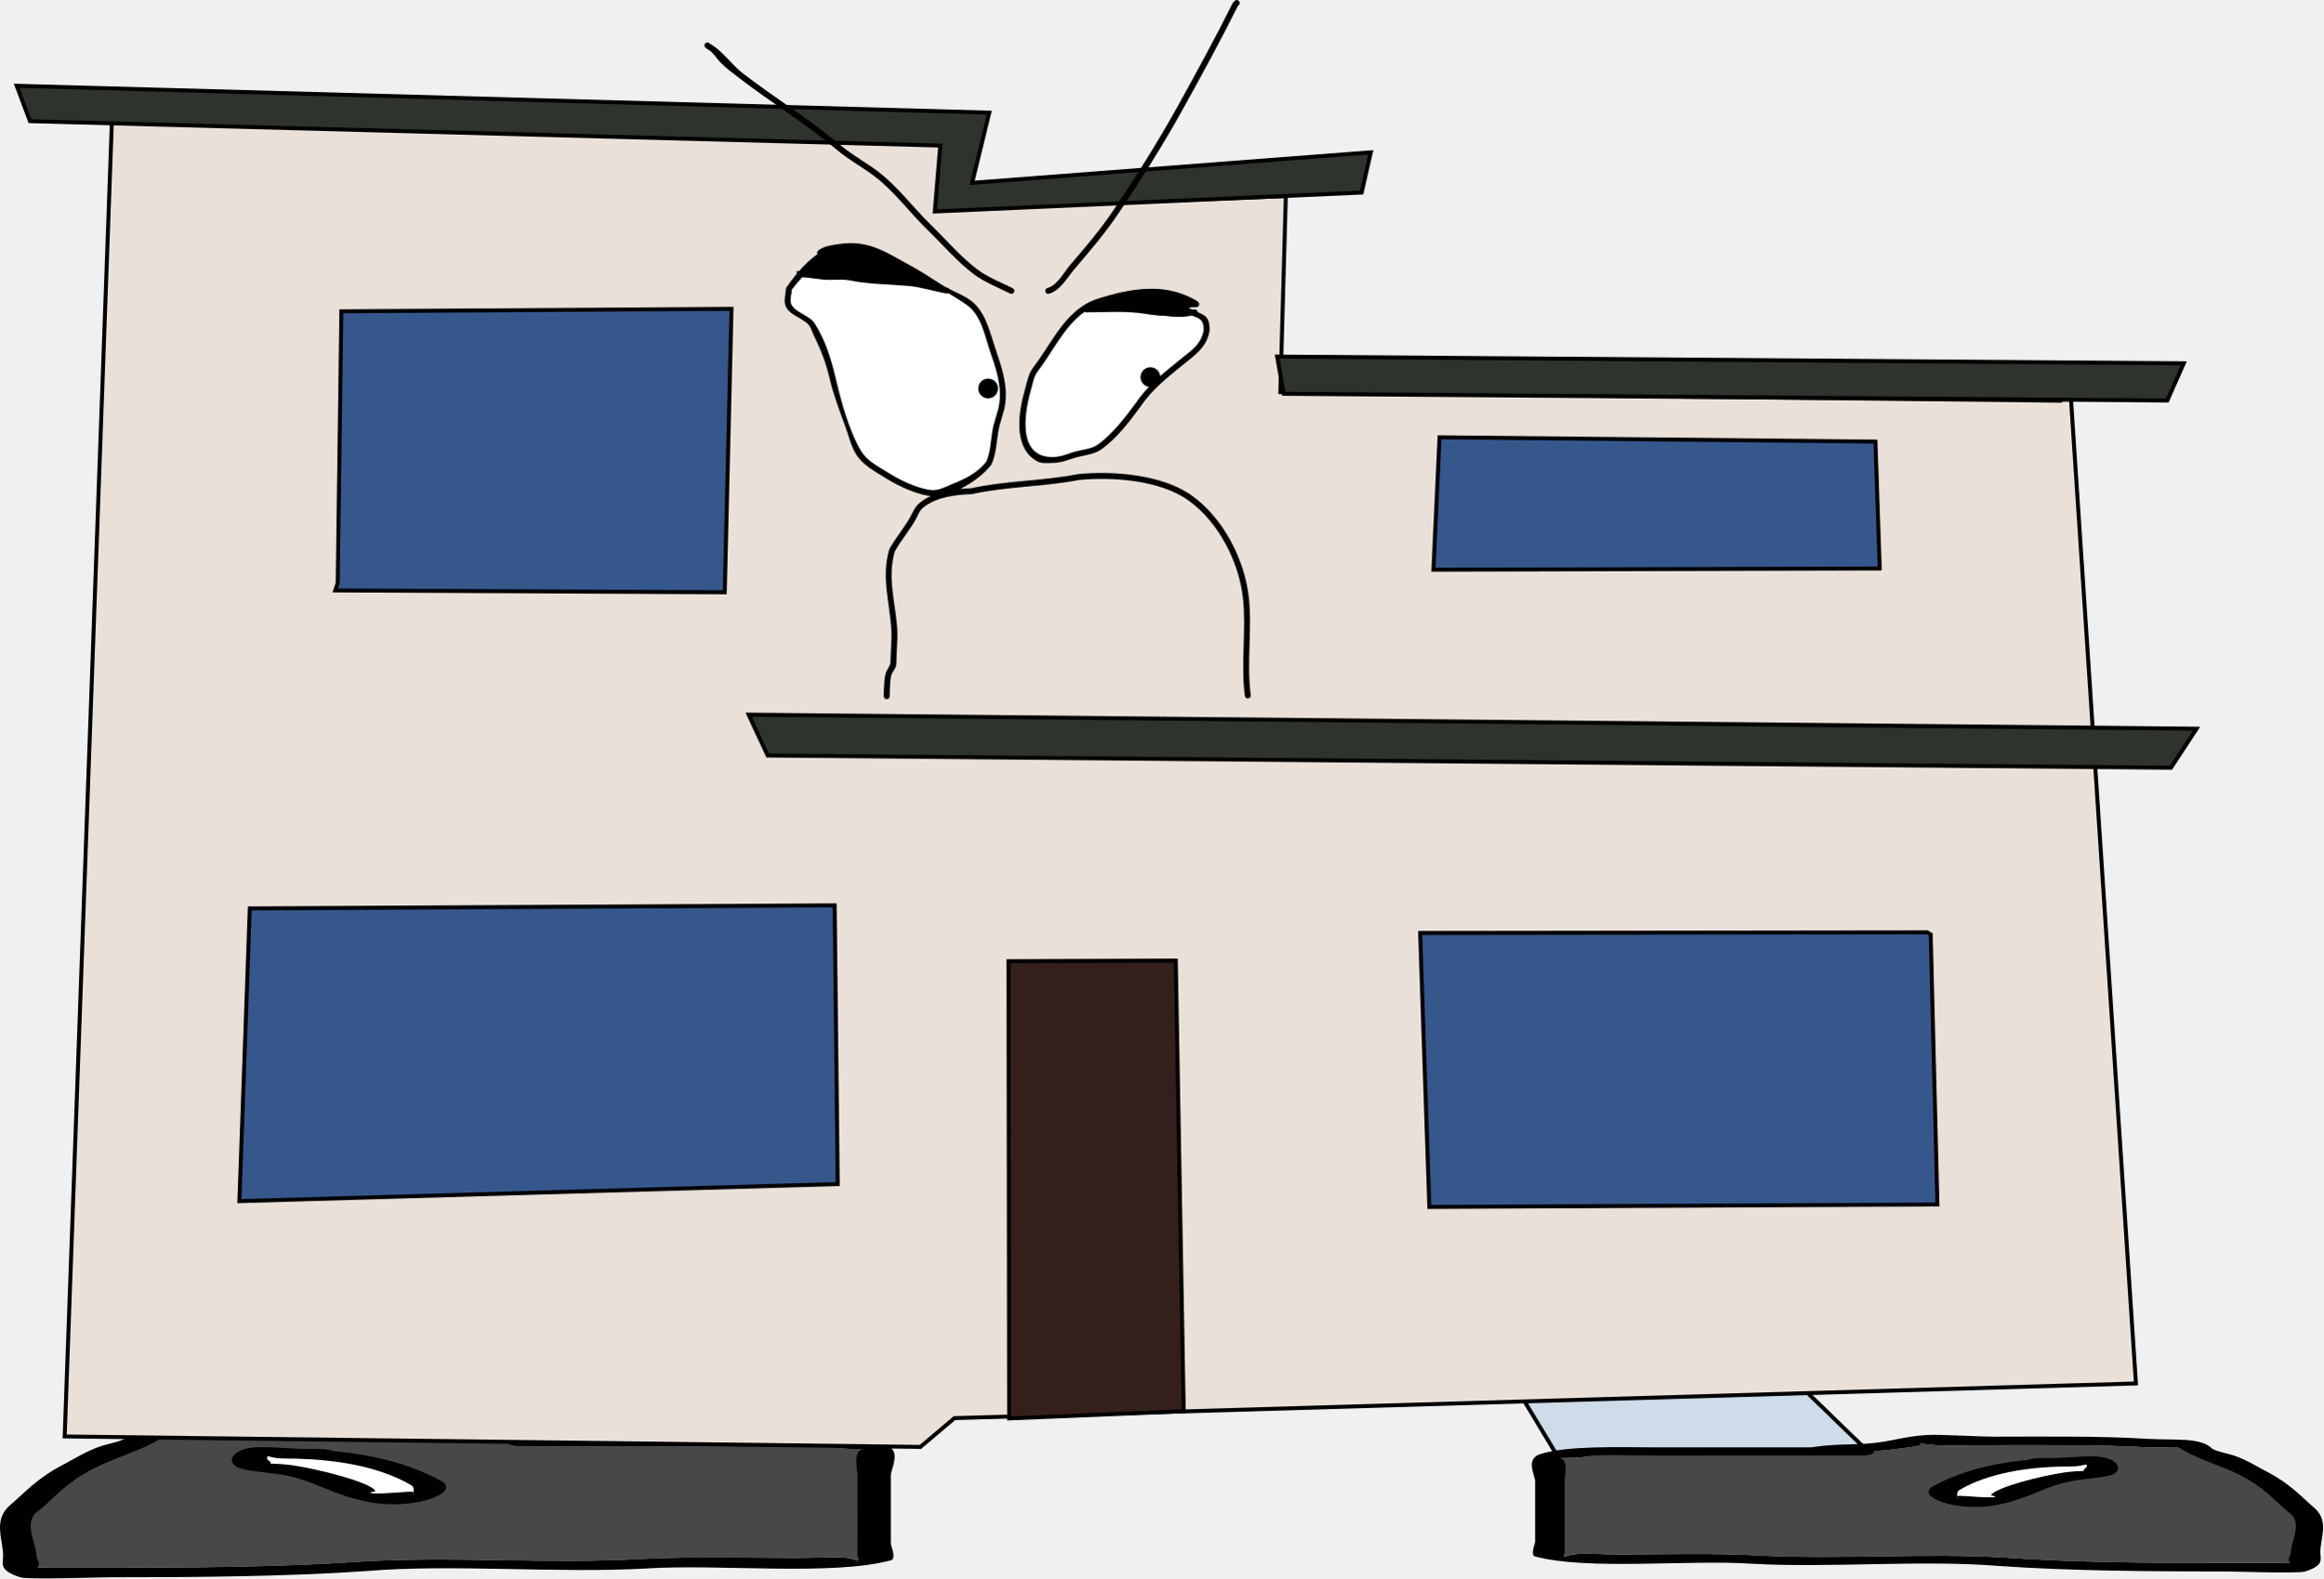
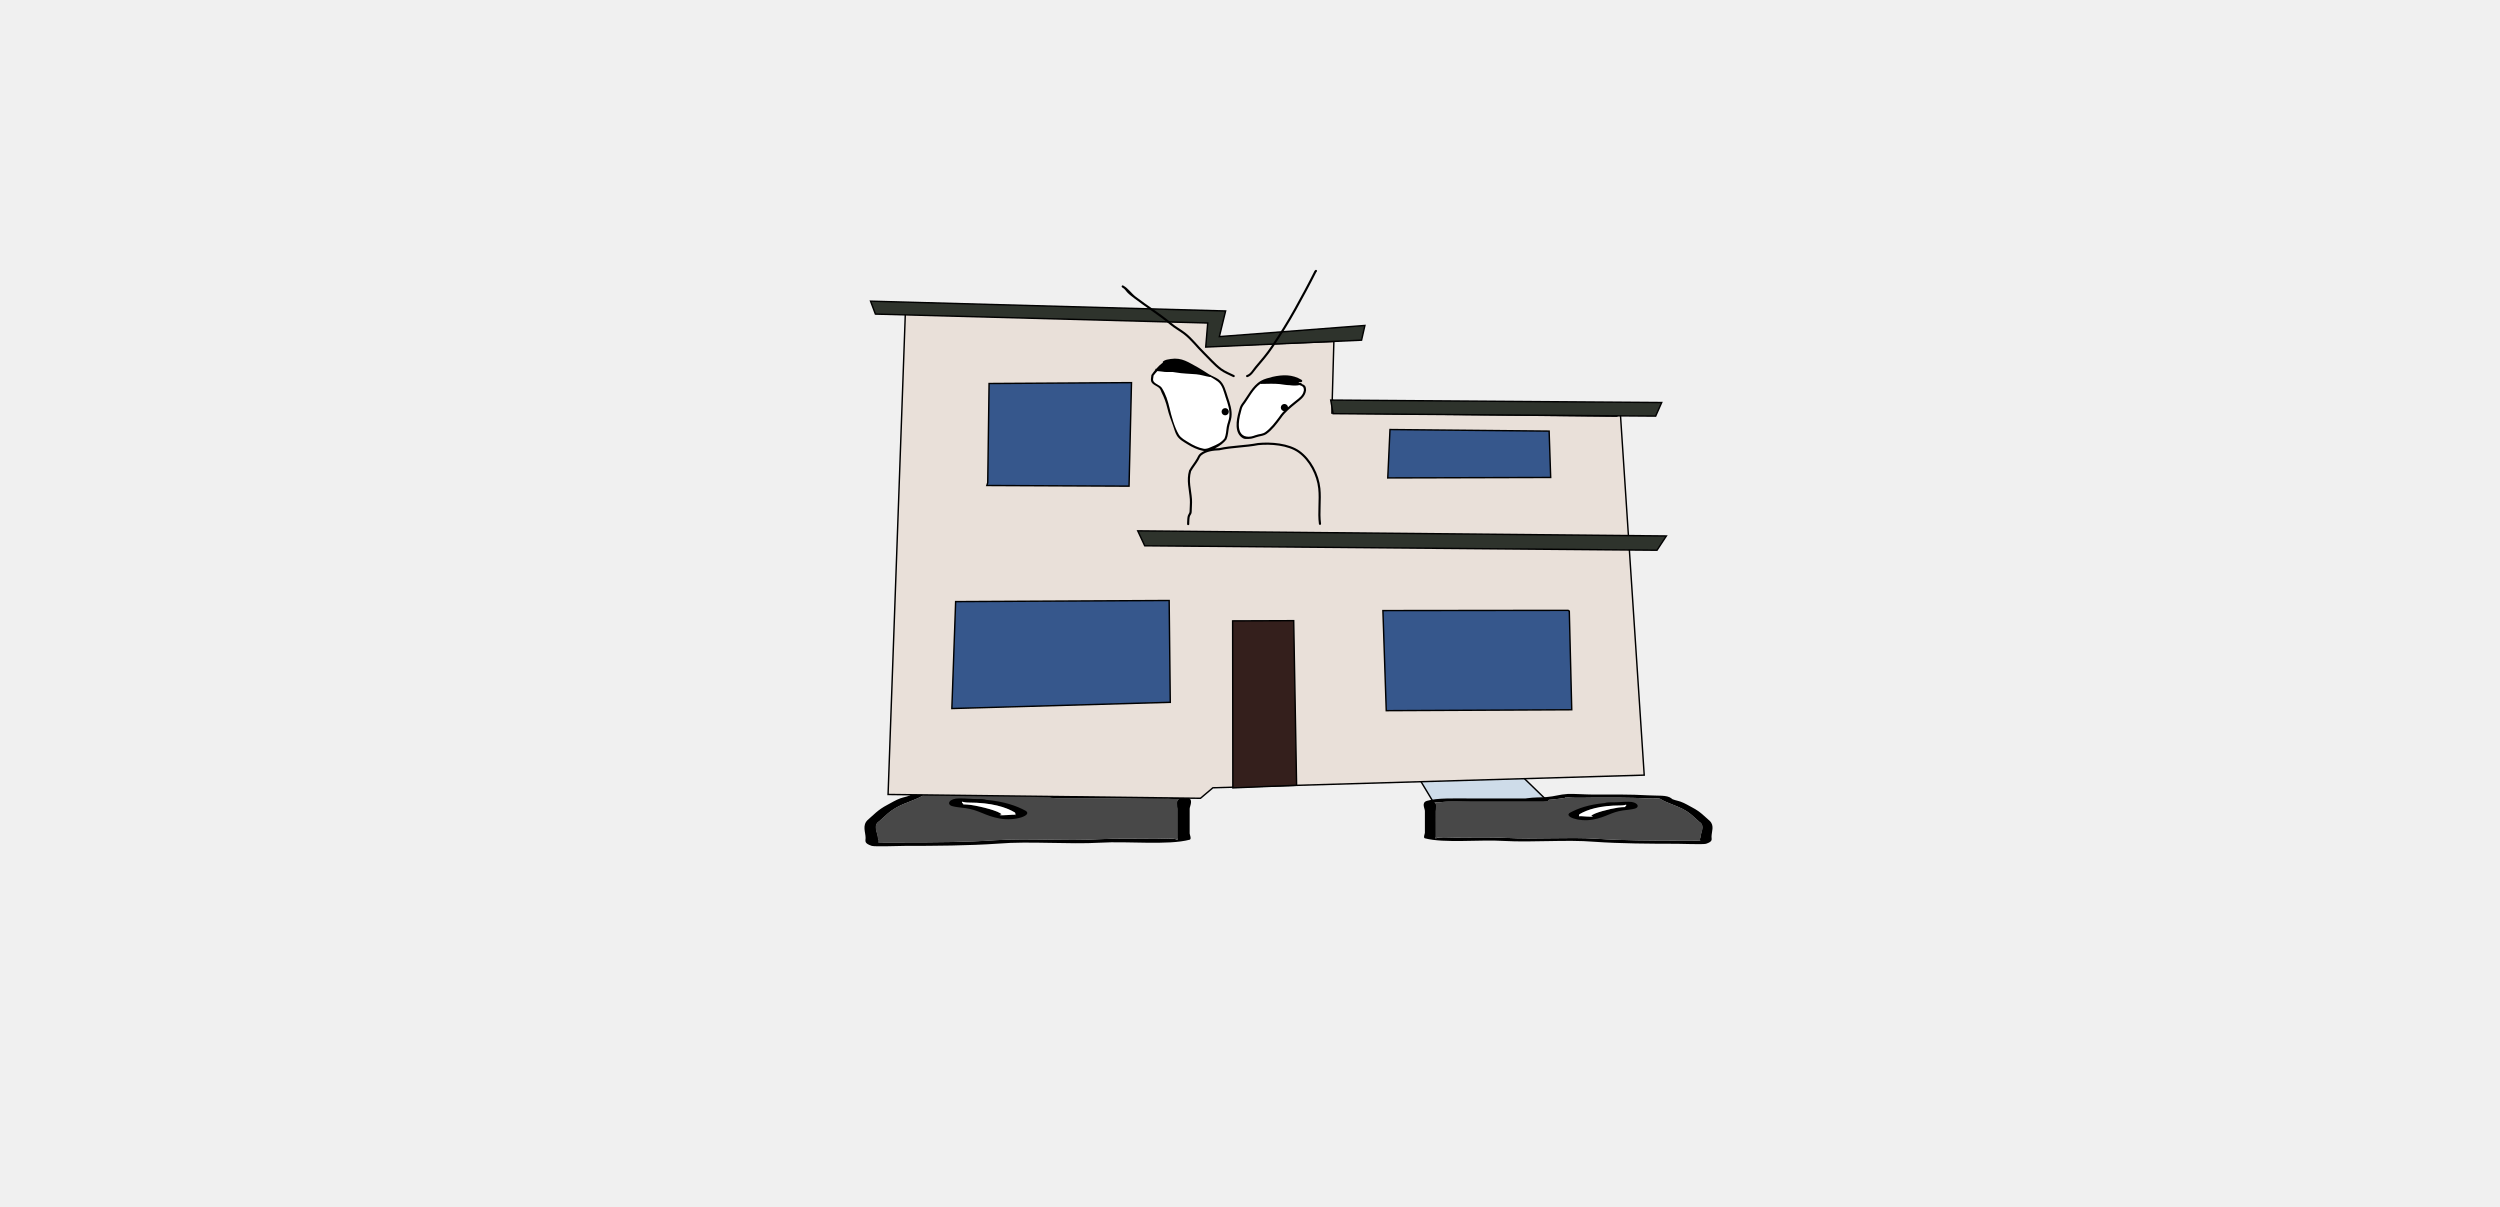
- <svg xmlns="http://www.w3.org/2000/svg" version="1.1" width="587.91" height="399.626" viewBox="0,0,587.91,399.626">
-   <g transform="translate(-52.73039,51.10308)">
+ <svg xmlns="http://www.w3.org/2000/svg" version="1.1" width="1733.093" height="836.336" viewBox="0,0,1733.093,836.336">
+   <g transform="translate(546.5466,238.1682)">
    <g data-paper-data="{&quot;isPaintingLayer&quot;:true}" fill-rule="nonzero" stroke-linejoin="miter" stroke-miterlimit="10" stroke-dasharray="" stroke-dashoffset="0" style="mix-blend-mode: normal">
      <path d="M446.581,317.041l-14.6,-24.276l69.351,0.215l24.82,24.062z" data-paper-data="{&quot;index&quot;:null}" fill="#cedce9" stroke="#000000" stroke-width="1" stroke-linecap="round" />
      <path d="M532.749,315.78c-1.877,0.266 -3.722,0.418 -5.549,0.528c0.012,0.041 0.019,0.084 0.019,0.128c0,1.083 -3.821,1.083 -3.821,1.083c-16.877,0 -33.755,0 -50.632,0c-4.343,0 -15.15,-0.492 -18.353,0.156c-1.845,0.373 -3.166,0.336 -5.53,0.385c-0.267,0.006 -0.752,0.017 -1.181,0.025c2.286,0.463 1.181,4.739 1.181,5.935c0,5.056 0,10.113 0,15.169c0,0.903 0,1.806 0,2.709c0,0.361 -0.672,1.39 0,1.083c2.557,-1.167 7.547,-0.54 13.375,-0.542c11.487,-0.004 23.785,-0.352 35.067,0.234c20.602,1.168 42.752,-0.698 63.189,0.603c17.213,1.22 37.817,1.33 55.551,1.33c4.458,0 8.916,0 13.375,0c0.671,0 1.724,-0.026 2.814,-0.054c-1.097,-0.556 0.052,-1.9 0.052,-2.655c0,-2.821 3.335,-7.687 -0.759,-10.222c-3.618,-3.078 -5.907,-6.041 -11.808,-9.11c-4.354,-2.265 -11.133,-4.272 -14.736,-6.522c-1.747,-1.341 -3.31,-0.383 -8.999,-0.693c-12.587,-0.687 -25.21,-0.542 -38.213,-0.542c-4.74,0 -10.692,0.273 -15.285,0c-0.97,-0.058 -2.792,-0.272 -4.158,-0.447c2.498,0.547 -3.202,1.077 -5.597,1.416zM472.765,315.352c12.755,0 25.511,0 38.266,0c0.368,-0.052 0.736,-0.104 1.104,-0.156c4.847,-0.687 9.222,-0.505 13.375,-0.813c5.659,-0.419 9.043,-1.831 14.882,-2.167c3.354,-0.193 12.643,0.427 17.397,0.427c12.891,0 25.769,-0.209 38.213,0.542c6.991,0.422 12.898,-0.4 16.168,2.109c0.482,0.953 4.339,1.549 6.357,2.282c3.083,1.121 5.66,2.78 8.046,4.021c5.914,3.076 8.515,6.24 12.223,9.394c3.314,3.325 1.151,7.448 1.151,10.907c0,1.912 1.063,3.26 -3.821,4.876c-1.703,0.563 -17.438,0 -20.062,0c-18.292,0 -39.664,-0.137 -57.405,-1.395c-19.49,-1.615 -42.689,0.562 -62.834,-0.581c-16.234,-1.037 -41.291,1.725 -54.585,-1.817c-1.316,-0.351 0,-3.215 0,-3.792c0,-5.056 0,-10.113 0,-15.169c0,-1.691 -2.628,-5.727 1.359,-6.986c6.958,-2.197 19.979,-1.682 30.167,-1.682z" data-paper-data="{&quot;index&quot;:null}" fill="#000000" stroke="none" stroke-width="1" stroke-linecap="butt" />
      <path d="M527.147,316.256c1.827,-0.11 3.694,-0.263 5.571,-0.53c2.395,-0.34 8.118,-0.87 5.62,-1.417c1.366,0.175 3.203,0.389 4.173,0.447c4.593,0.273 10.599,0.003 15.338,0.003c13.003,0 25.708,-0.13 38.295,0.557c5.688,0.31 7.264,-0.644 9.01,0.697c3.603,2.25 10.41,4.273 14.765,6.538c5.902,3.069 8.198,6.053 11.816,9.131c4.094,2.534 0.741,7.419 0.741,10.24c0,0.755 -1.156,2.103 -0.059,2.659c-1.09,0.028 -2.145,0.054 -2.816,0.054c-4.458,0 -8.924,0.003 -13.382,0.003c-17.734,0 -38.422,-0.091 -55.635,-1.311c-20.437,-1.302 -42.79,0.554 -63.391,-0.614c-11.282,-0.586 -23.615,-0.25 -35.102,-0.246c-5.827,0.002 -10.822,-0.628 -13.379,0.539c-0.672,0.307 -0.003,-0.724 -0.003,-1.085c0,-0.903 -0.007,-1.81 -0.007,-2.713c0,-5.056 -0.008,-10.143 -0.008,-15.199c0,-1.195 1.117,-5.482 -1.169,-5.945c0.429,-0.007 0.915,-0.019 1.182,-0.025c2.364,-0.049 3.688,-0.014 5.533,-0.387c3.203,-0.648 14.02,-0.162 18.363,-0.162c16.877,0 33.845,-0.022 50.722,-0.022c0,0 3.84,-0.002 3.84,-1.085c0,-0.044 -0.006,-0.087 -0.018,-0.128z" data-paper-data="{&quot;noHover&quot;:false,&quot;origItem&quot;:[&quot;Path&quot;,{&quot;applyMatrix&quot;:true,&quot;segments&quot;:[[[579.60736,595.76373],[0.95609,-0.20262],[0.00646,0.07548]],[[579.61718,596],[0,-0.08208],[0,2]],[[577.61718,598],[0,0],[-8.83333,0]],[[551.11718,598],[8.83333,0],[-2.27308,0]],[[541.51161,598.28885],[1.67648,-1.19621],[-0.96568,0.68904]],[[538.61718,599],[1.23739,-0.09027],[-0.13966,0.01019]],[[537.99901,599.04541],[0.22447,-0.0134],[1.19653,0.85421]],[[538.61718,610],[0,-2.20646],[0,9.33333]],[[538.61718,638],[0,-9.33333],[0,1.66667]],[[538.61718,643],[0,-1.66667],[0,0.66667]],[[538.61718,645],[-0.35177,0.56631],[1.33831,-2.15456]],[[545.61718,644],[-3.04994,0.00386],[6.01206,-0.00761]],[[563.97058,644.43107],[-5.90478,-1.08158],[10.78253,2.15651]],[[597.04254,645.54479],[-10.6965,-2.40266],[9.00888,2.25222]],[[626.11718,648],[-9.28168,0],[2.33333,0]],[[633.11718,648],[-2.33333,0],[0.35109,0]],[[634.59021,647.90091],[-0.5707,0.05184],[-0.57412,-1.02596]],[[634.61718,643],[0,1.39387],[0,-5.20707]],[[634.21982,624.13246],[2.14282,4.67827],[-1.8936,-5.6808]],[[628.03948,607.31672],[3.08887,5.66543],[-2.2791,-4.1802]],[[620.32688,595.27881],[1.8857,4.15235],[-0.91417,-2.47477]],[[615.61718,594],[2.9771,0.57275],[-6.58756,-1.26734]],[[595.61718,593],[6.8054,0],[-2.48058,0]],[[587.61718,593],[2.40395,0.50364],[-0.50743,-0.10631]],[[585.44122,592.1748],[0.71481,0.32365],[1.30749,1.01011]],[[582.51161,594.78885],[1.25365,-0.62682],[-0.98239,0.4912]]],&quot;closed&quot;:true}],&quot;index&quot;:null}" fill="#484848" stroke="none" stroke-width="1" stroke-linecap="butt" />
      <path d="M580.717,320.228c0,-0.126 -0.053,-0.336 -0.104,-0.543c-0.197,0.084 -0.49,0.155 -0.868,0.216c-1.132,0.327 -2.85,0.327 -2.85,0.327c-14.555,0 -22.962,2.876 -28.108,5.902c-0.605,0.343 -0.552,0.757 -0.552,1.141c0,0.109 -0.037,0.283 -0.077,0.462c0.038,-0.058 0.135,-0.105 0.33,-0.136c0.864,-0.135 8.378,0.69 9.3,0.215c0.277,-0.143 -1.359,-0.169 -1.269,-0.33c1.11,-1.976 12.88,-4.965 18.666,-5.786c1.501,-0.213 3.19,-0.32 4.869,-0.369c-0.657,-0.29 0.661,-0.734 0.661,-1.1zM548.139,327.823c-0.087,0.385 -0.164,0.753 0.097,0.532c0.178,-0.152 -0.079,-0.364 -0.097,-0.532zM541.952,325.161c5.461,-2.919 12.725,-5.581 24.044,-6.629c1.063,-0.471 3.257,-0.471 3.257,-0.471h1.911c4.326,0 6.615,-0.427 11.262,-0.427c6.454,0 7.95,3.639 4.575,4.704c-2.13,0.672 -5.545,0.893 -8.396,1.297c-8.438,1.196 -11.569,4.634 -20.815,6.345c-9.8,1.813 -20.589,-2.124 -15.837,-4.819z" data-paper-data="{&quot;index&quot;:null}" fill="#000000" stroke="none" stroke-width="1" stroke-linecap="butt" />
      <path d="M580.755,319.649c0.051,0.207 0.112,0.42 0.112,0.546c0,0.366 -1.302,0.817 -0.645,1.107c-1.679,0.049 -3.378,0.152 -4.879,0.364c-5.786,0.82 -17.613,3.794 -18.723,5.77c-0.09,0.161 1.364,0.283 1.087,0.425c-0.922,0.474 -8.501,-0.364 -9.365,-0.23c-0.196,0.03 -0.291,0.078 -0.329,0.136c0.04,-0.18 0.07,-0.356 0.07,-0.465c0,-0.384 -0.07,-0.805 0.535,-1.148c5.145,-3.026 13.856,-5.966 28.411,-5.966c0,0 1.725,0.002 2.858,-0.324c0.378,-0.061 0.671,-0.132 0.868,-0.216z" data-paper-data="{&quot;noHover&quot;:false,&quot;origItem&quot;:[&quot;Path&quot;,{&quot;applyMatrix&quot;:true,&quot;segments&quot;:[[[607.563,601.99816],[0.02649,0.38155],[-0.10299,0.15484]],[[607.10872,602.39727],[0.1976,-0.11227],[-0.59254,0.60273]],[[605.61718,603],[0,0],[-7.618,0]],[[590.90604,613.89443],[2.69308,-5.58508],[-0.31682,0.63364]],[[590.61718,616],[0,-0.70843],[0,0.20156]],[[590.57685,616.85325],[0.02106,-0.33136],[0.02013,-0.10671]],[[590.74964,616.60263],[-0.10238,0.05628],[0.45234,-0.24865]],[[595.61718,617],[-0.48256,0.87548],[0.14503,-0.26312]],[[594.95308,616.3906],[-0.04725,0.29671],[0.58086,-3.64773]],[[604.72276,605.71115],[-3.02833,1.51416],[0.78545,-0.39273]],[[607.27135,605.03032],[-0.87898,0.0905],[-0.34365,-0.53523]],[[607.61718,603],[0,0.6759],[0,-0.23192]]],&quot;closed&quot;:true}],&quot;index&quot;:null}" fill="#ffffff" stroke="none" stroke-width="1" stroke-linecap="butt" />
      <path d="M182.173,314.623l28.063,-27.205l78.41,-0.243l-16.507,27.448z" data-paper-data="{&quot;index&quot;:null}" fill="#cedce9" stroke="#000000" stroke-width="1" stroke-linecap="round" />
      <path d="M174.715,313.197c-2.708,-0.384 -9.153,-0.982 -6.329,-1.601c-1.544,0.198 -3.604,0.44 -4.701,0.505c-5.193,0.308 -11.923,0 -17.282,0c-14.701,0 -28.974,-0.164 -43.204,0.613c-6.431,0.351 -8.199,-0.733 -10.174,0.783c-4.074,2.543 -11.738,4.813 -16.661,7.374c-6.673,3.47 -9.26,6.82 -13.351,10.3c-4.629,2.866 -0.858,8.367 -0.858,11.557c0,0.854 1.298,2.373 0.058,3.002c1.233,0.032 2.424,0.061 3.182,0.061c5.041,0 10.081,0 15.122,0c20.05,0 43.346,-0.124 62.808,-1.504c23.107,-1.472 48.15,0.639 71.443,-0.682c12.756,-0.662 26.66,-0.269 39.647,-0.264c6.589,0.002 12.231,-0.707 15.122,0.613c0.76,0.347 0,-0.817 0,-1.225c0,-1.021 0,-2.042 0,-3.063c0,-5.717 0,-11.434 0,-17.151c0,-1.351 -1.249,-6.187 1.335,-6.71c-0.485,-0.008 -1.034,-0.022 -1.335,-0.028c-2.673,-0.055 -4.167,-0.014 -6.253,-0.436c-3.622,-0.733 -15.84,-0.177 -20.75,-0.177c-19.082,0 -38.164,0 -57.246,0c0,0 -4.32,0 -4.32,-1.225c0,-0.05 0.007,-0.099 0.021,-0.145c-2.065,-0.124 -4.152,-0.296 -6.274,-0.597zM242.534,312.714c11.519,0 26.241,-0.582 34.107,1.902c4.508,1.423 1.536,5.987 1.536,7.898c0,5.717 0,11.434 0,17.151c0,0.653 1.488,3.891 0,4.288c-15.031,4.005 -43.361,0.882 -61.715,2.054c-22.776,1.292 -49.006,-1.17 -71.042,0.657c-20.058,1.422 -44.222,1.577 -64.903,1.577c-2.966,0 -20.757,0.637 -22.682,0c-5.522,-1.827 -4.32,-3.351 -4.32,-5.513c0,-3.911 -2.445,-8.572 1.302,-12.332c4.193,-3.566 7.133,-7.143 13.82,-10.621c2.697,-1.403 5.611,-3.279 9.097,-4.546c2.281,-0.829 6.642,-1.503 7.187,-2.58c3.696,-2.837 10.376,-1.908 18.28,-2.384c14.07,-0.849 28.629,-0.613 43.204,-0.613c5.375,0 15.878,-0.701 19.67,-0.483c6.601,0.38 10.428,1.976 16.826,2.45c4.695,0.348 9.642,0.142 15.122,0.919c0.416,0.059 0.832,0.118 1.248,0.177c14.422,0 28.843,0 43.265,0z" data-paper-data="{&quot;index&quot;:null}" fill="#000000" stroke="none" stroke-width="1" stroke-linecap="butt" />
      <path d="M181.048,313.735c-0.014,0.046 -0.021,0.094 -0.021,0.145c0,1.225 4.342,1.227 4.342,1.227c19.082,0 38.266,0.024 57.348,0.024c4.91,0 17.14,-0.55 20.761,0.183c2.086,0.422 3.583,0.382 6.256,0.438c0.302,0.006 0.851,0.02 1.336,0.028c-2.585,0.523 -1.322,5.37 -1.322,6.722c0,5.717 -0.009,11.468 -0.009,17.185c0,1.021 -0.007,2.047 -0.007,3.068c0,0.408 0.757,1.574 -0.003,1.227c-2.891,-1.32 -8.538,-0.608 -15.127,-0.61c-12.987,-0.005 -26.931,-0.385 -39.687,0.278c-23.293,1.321 -48.565,-0.778 -71.672,0.694c-19.461,1.38 -42.852,1.483 -62.902,1.483c-5.041,0 -10.09,-0.004 -15.13,-0.004c-0.758,0 -1.951,-0.03 -3.184,-0.061c1.24,-0.628 -0.066,-2.152 -0.066,-3.006c0,-3.189 -3.791,-8.712 0.838,-11.578c4.091,-3.48 6.687,-6.853 13.36,-10.323c4.923,-2.56 12.62,-4.848 16.693,-7.392c1.975,-1.516 3.756,-0.437 10.187,-0.788c14.231,-0.776 28.596,-0.63 43.297,-0.63c5.359,0 12.149,0.305 17.342,-0.003c1.096,-0.065 3.173,-0.307 4.718,-0.505c-2.824,0.619 3.646,1.218 6.354,1.602c2.122,0.301 4.234,0.475 6.299,0.599z" data-paper-data="{&quot;noHover&quot;:false,&quot;origItem&quot;:[&quot;Path&quot;,{&quot;applyMatrix&quot;:true,&quot;segments&quot;:[[[579.60736,595.76373],[0.95609,-0.20262],[0.00646,0.07548]],[[579.61718,596],[0,-0.08208],[0,2]],[[577.61718,598],[0,0],[-8.83333,0]],[[551.11718,598],[8.83333,0],[-2.27308,0]],[[541.51161,598.28885],[1.67648,-1.19621],[-0.96568,0.68904]],[[538.61718,599],[1.23739,-0.09027],[-0.13966,0.01019]],[[537.99901,599.04541],[0.22447,-0.0134],[1.19653,0.85421]],[[538.61718,610],[0,-2.20646],[0,9.33333]],[[538.61718,638],[0,-9.33333],[0,1.66667]],[[538.61718,643],[0,-1.66667],[0,0.66667]],[[538.61718,645],[-0.35177,0.56631],[1.33831,-2.15456]],[[545.61718,644],[-3.04994,0.00386],[6.01206,-0.00761]],[[563.97058,644.43107],[-5.90478,-1.08158],[10.78253,2.15651]],[[597.04254,645.54479],[-10.6965,-2.40266],[9.00888,2.25222]],[[626.11718,648],[-9.28168,0],[2.33333,0]],[[633.11718,648],[-2.33333,0],[0.35109,0]],[[634.59021,647.90091],[-0.5707,0.05184],[-0.57412,-1.02596]],[[634.61718,643],[0,1.39387],[0,-5.20707]],[[634.21982,624.13246],[2.14282,4.67827],[-1.8936,-5.6808]],[[628.03948,607.31672],[3.08887,5.66543],[-2.2791,-4.1802]],[[620.32688,595.27881],[1.8857,4.15235],[-0.91417,-2.47477]],[[615.61718,594],[2.9771,0.57275],[-6.58756,-1.26734]],[[595.61718,593],[6.8054,0],[-2.48058,0]],[[587.61718,593],[2.40395,0.50364],[-0.50743,-0.10631]],[[585.44122,592.1748],[0.71481,0.32365],[1.30749,1.01011]],[[582.51161,594.78885],[1.25365,-0.62682],[-0.98239,0.4912]]],&quot;closed&quot;:true}],&quot;index&quot;:null}" fill="#484848" stroke="none" stroke-width="1" stroke-linecap="butt" />
      <path d="M120.481,318.226c0,0.414 1.489,0.916 0.747,1.244c1.899,0.055 3.809,0.176 5.506,0.417c6.542,0.927 19.85,4.307 21.105,6.541c0.102,0.182 -1.748,0.212 -1.435,0.373c1.042,0.536 9.538,-0.396 10.515,-0.243c0.221,0.034 0.33,0.088 0.373,0.153c-0.045,-0.203 -0.087,-0.399 -0.087,-0.523c0,-0.434 0.06,-0.902 -0.624,-1.29c-5.818,-3.421 -15.323,-6.673 -31.779,-6.673c0,0 -1.942,0 -3.222,-0.369c-0.427,-0.069 -0.759,-0.15 -0.981,-0.244c-0.057,0.234 -0.117,0.472 -0.117,0.614zM157.205,327.414c0.295,0.251 0.208,-0.166 0.11,-0.601c-0.021,0.189 -0.311,0.43 -0.11,0.601zM164.309,323.804c5.372,3.047 -6.826,7.498 -17.906,5.448c-10.454,-1.934 -13.994,-5.821 -23.534,-7.173c-3.223,-0.457 -7.085,-0.706 -9.493,-1.467c-3.816,-1.205 -2.124,-5.319 5.172,-5.319c5.254,0 7.842,0.483 12.733,0.483h2.16c0,0 2.48,0 3.682,0.533c12.798,1.185 21.01,4.194 27.185,7.495z" data-paper-data="{&quot;index&quot;:null}" fill="#000000" stroke="none" stroke-width="1" stroke-linecap="butt" />
      <path d="M120.438,317.572c0.222,0.095 0.555,0.176 0.981,0.244c1.28,0.369 3.231,0.367 3.231,0.367c16.457,0 26.305,3.324 32.122,6.745c0.684,0.388 0.605,0.864 0.605,1.298c0,0.123 0.034,0.322 0.079,0.525c-0.043,-0.065 -0.151,-0.119 -0.372,-0.154c-0.977,-0.152 -9.546,0.796 -10.589,0.26c-0.313,-0.161 1.331,-0.299 1.229,-0.481c-1.255,-2.234 -14.627,-5.597 -21.169,-6.524c-1.697,-0.241 -3.618,-0.357 -5.517,-0.412c0.742,-0.328 -0.729,-0.837 -0.729,-1.251c0,-0.142 0.07,-0.383 0.127,-0.617z" data-paper-data="{&quot;noHover&quot;:false,&quot;origItem&quot;:[&quot;Path&quot;,{&quot;applyMatrix&quot;:true,&quot;segments&quot;:[[[607.563,601.99816],[0.02649,0.38155],[-0.10299,0.15484]],[[607.10872,602.39727],[0.1976,-0.11227],[-0.59254,0.60273]],[[605.61718,603],[0,0],[-7.618,0]],[[590.90604,613.89443],[2.69308,-5.58508],[-0.31682,0.63364]],[[590.61718,616],[0,-0.70843],[0,0.20156]],[[590.57685,616.85325],[0.02106,-0.33136],[0.02013,-0.10671]],[[590.74964,616.60263],[-0.10238,0.05628],[0.45234,-0.24865]],[[595.61718,617],[-0.48256,0.87548],[0.14503,-0.26312]],[[594.95308,616.3906],[-0.04725,0.29671],[0.58086,-3.64773]],[[604.72276,605.71115],[-3.02833,1.51416],[0.78545,-0.39273]],[[607.27135,605.03032],[-0.87898,0.0905],[-0.34365,-0.53523]],[[607.61718,603],[0,0.6759],[0,-0.23192]]],&quot;closed&quot;:true}],&quot;index&quot;:null}" fill="#ffffff" stroke="none" stroke-width="1" stroke-linecap="butt" />
      <path d="M81.058,-20.778l210.445,6.142l-1.391,16.533l88.033,-3.361l-1.391,49.637l197.505,2.163l2.472,-2.163l16.557,251.002l-299.017,8.775l-8.61,7.285l-216.564,-2.649z" fill="#e9e0d9" stroke="#000000" stroke-width="1" stroke-linecap="round" />
      <path d="M115.939,178.89l148.022,-0.773l0.773,70.573l-151.422,4.326z" fill="#36578c" stroke="#000000" stroke-width="1" stroke-linecap="round" />
      <path d="M138.189,96.458l0.927,-68.758l98.733,-0.618l-1.7,71.771l-98.579,-0.464z" fill="#36578c" stroke="#000000" stroke-width="1" stroke-linecap="round" />
      <path d="M56.954,-29.392l246.137,6.799l-4.326,17.769l100.896,-7.726l-2.318,10.198l-108.042,4.79l1.391,-16.687l-230.377,-6.18z" fill="#2e332c" stroke="#000000" stroke-width="1" stroke-linecap="round" />
      <path d="M375.944,39.172l229.45,1.7l-4.172,9.425l-223.617,-1.7z" fill="#2e332c" stroke="#000000" stroke-width="1" stroke-linecap="round" />
      <path d="M417.044,59.607l110.322,1.082l1.082,32.138l-112.948,0.309z" fill="#36578c" stroke="#000000" stroke-width="1" stroke-linecap="round" />
      <path d="M541.349,185.495l1.7,68.372l-128.593,0.618l-2.318,-69.376l128.361,-0.155z" fill="#36578c" stroke="#000000" stroke-width="1" stroke-linecap="round" />
      <path d="M308.113,308.023l-0.155,-115.768l42.336,-0.155l2.009,114.107z" fill="#341f1c" stroke="#000000" stroke-width="1" stroke-linecap="round" />
      <path d="M242.175,129.832l366.464,3.554l-6.489,9.889l-355.146,-3.09z" fill="#2e332c" stroke="#000000" stroke-width="1" stroke-linecap="round" />
      <path d="M349.852,26.634c0.021,0.243 2.685,1.359 3.056,1.528c2.742,1.247 4.489,0.954 4.495,4.201c-0.541,3.783 -3.51,5.529 -6.226,7.751c-3.968,3.247 -8.016,6.445 -10.926,10.798c-2.789,3.775 -5.998,7.99 -9.878,10.713c-1.238,0.868 -3.427,1.132 -4.849,1.461c-2.499,0.578 -3.917,1.559 -6.525,1.559c-8.79,0 -7.124,-11.006 -5.457,-16.861c0.52,-1.828 0.653,-3.325 1.776,-4.919c4.071,-5.243 7.056,-12.335 13.028,-15.799c2.263,-1.313 5.216,-1.904 7.712,-2.602c5.567,-1.237 10.828,-1.602 15.901,0.412c-1.178,0.051 -2.217,0.445 -2.106,1.757z" data-paper-data="{&quot;noHover&quot;:false,&quot;origItem&quot;:[&quot;Path&quot;,{&quot;applyMatrix&quot;:true,&quot;segments&quot;:[[[351.92467,24.91393],[-1.17776,0.0514],[-5.0738,-2.01429]],[[336.05337,24.5144],[5.56723,-1.23701],[-2.49563,0.69816]],[[328.36282,27.11354],[2.2634,-1.31293],[-5.97206,3.4642]],[[315.3669,42.869],[4.07069,-5.24265],[-1.12286,1.59346]],[[313.59068,47.77608],[0.52046,-1.82789],[-1.66695,5.85443]],[[319.02846,64.6056],[-8.78995,0],[2.60846,0]],[[325.54511,63.04143],[-2.49932,0.57787],[1.42263,-0.32893]],[[330.38469,61.57669],[-1.23772,0.86849],[3.88074,-2.72304]],[[340.21963,50.87259],[-2.78883,3.77482],[2.91048,-4.35307]],[[351.12813,40.12515],[-3.96764,3.24679],[2.71516,-2.22187]],[[357.35797,32.38569],[-0.54096,3.78331],[-0.00611,-3.24723]],[[352.87014,28.19433],[2.7419,1.24696],[-0.37111,-0.16877]],[[349.81918,26.67133],[0.0206,0.24302],[-0.11119,-1.31205]]],&quot;closed&quot;:true}]}" fill="#ffffff" stroke="none" stroke-width="0.5" stroke-linecap="butt" />
      <path d="M263.104,13.061l-0.243,-0.567c0.789,-0.174 1.624,-0.255 2.388,-0.374c7.52,-1.18 11.854,2.478 18.104,5.786c4.673,2.612 9.951,5.205 14.212,8.254c3.483,2.493 4.421,7.679 5.686,11.409c1.463,4.308 3.029,8.668 2.455,13.272c-0.295,2.367 -1.361,4.663 -1.763,7.017c-0.461,2.698 -0.449,5.337 -1.54,7.89c-2.11,2.861 -5.411,4.436 -8.611,5.724c-2.093,0.842 -3.705,1.91 -6.084,1.467c-3.44,-0.641 -7.211,-2.431 -10.144,-4.278c-2.449,-1.541 -5.441,-2.987 -6.98,-5.586c-3.042,-5.139 -5.098,-12.709 -6.446,-18.516c-1.124,-4.827 -2.643,-9.655 -5.296,-13.823c-1.341,-2.107 -5.24,-2.79 -5.989,-5.075c-0.321,-0.98 0.228,-2.388 0.182,-3.414c1.708,-2.309 3.917,-4.563 5.979,-6.564c0.763,-0.741 2.014,-1.387 2.637,-2.257c0.059,0.181 0.27,0.636 0.863,0.517c0.735,-0.147 0.59,-0.883 0.59,-0.883z" data-paper-data="{&quot;noHover&quot;:false,&quot;origItem&quot;:[&quot;Path&quot;,{&quot;applyMatrix&quot;:true,&quot;segments&quot;:[[[262.53939,13.98753],[0.73544,-0.14709],[-0.5932,0.11864]],[[261.67657,13.47],[0.0592,0.18064],[-0.62288,0.87025]],[[259.04419,15.72453],[0.76339,-0.74054],[-2.06268,2.00092]],[[253.07416,22.27884],[1.70811,-2.3087],[0.04601,1.02564]],[[252.89435,25.68875],[-0.32078,-0.9798],[0.74817,2.28526]],[[258.88412,30.76192],[-1.34134,-2.10688],[2.65332,4.16765]],[[264.18665,44.55317],[-1.12351,-4.82715],[1.34832,5.80694]],[[270.60241,63.02996],[-3.04192,-5.13856],[1.53866,2.59918]],[[277.56629,68.61195],[-2.44885,-1.54115],[2.93256,1.84637]],[[287.69369,72.89147],[-3.43967,-0.64065],[2.37896,0.44309]],[[293.76846,71.42771],[-2.09271,0.84209],[3.20042,-1.28782]],[[302.36704,65.71323],[-2.11047,2.86102],[1.09105,-2.55346]],[[303.89984,57.83196],[-0.46059,2.69768],[0.40189,-2.35386]],[[305.65783,50.82622],[-0.29477,2.36661],[0.57347,-4.60414]],[[303.20103,37.57898],[1.46264,4.30844],[-1.26521,-3.73004]],[[297.52662,26.19333],[3.48298,2.49261],[-4.26134,-3.04965]],[[283.34392,17.95494],[4.67312,2.61213],[-6.24919,-3.30814]],[[265.26946,12.16504],[7.51953,-1.18026],[-0.7641,0.11993]],[[262.88476,12.53799],[0.78928,-0.17414],[0,0]],[263.12774,13.10501]],&quot;closed&quot;:true}]}" fill="#ffffff" stroke="none" stroke-width="0.5" stroke-linecap="butt" />
      <path d="M300.302,47.25c0,-1.381 1.119,-2.5 2.5,-2.5c1.381,0 2.5,1.119 2.5,2.5c0,1.381 -1.119,2.5 -2.5,2.5c-1.381,0 -2.5,-1.119 -2.5,-2.5z" fill="#000000" stroke="none" stroke-width="0.5" stroke-linecap="butt" />
      <path d="M341.364,44.375c0,-1.381 1.119,-2.5 2.5,-2.5c1.381,0 2.5,1.119 2.5,2.5c0,1.381 -1.119,2.5 -2.5,2.5c-1.381,0 -2.5,-1.119 -2.5,-2.5z" fill="#000000" stroke="none" stroke-width="0.5" stroke-linecap="butt" />
      <path d="M231.234,-40.13c0.53,-0.53 1.061,0 1.061,0l-0.019,0.036c3.072,1.582 5.605,5.378 8.452,7.566c8.167,6.279 16.889,11.577 24.783,18.233c2.986,2.518 6.401,4.309 9.491,6.67c5.01,3.83 8.842,9.111 13.34,13.482c3.817,3.711 7.547,8.125 11.806,11.318c2.55,1.912 6.022,3.264 8.874,4.69c0,0 0.671,0.335 0.335,1.006c-0.335,0.671 -1.006,0.335 -1.006,0.335c-2.93,-1.465 -6.454,-2.857 -9.081,-4.815c-4.325,-3.225 -8.107,-7.7 -11.975,-11.46c-4.455,-4.333 -8.253,-9.592 -13.222,-13.379c-3.107,-2.368 -6.53,-4.173 -9.53,-6.703c-7.876,-6.641 -16.582,-11.925 -24.731,-18.191c-1.603,-1.233 -3.28,-2.441 -4.7,-3.891c-1.2,-1.226 -1.941,-2.769 -3.509,-3.523l-0.371,-0.317c0,0 -0.53,-0.53 0,-1.061z" fill="#000000" stroke="none" stroke-width="0.5" stroke-linecap="butt" />
      <path d="M366.25,-50.867c0.53,0.53 0,1.061 0,1.061l-0.212,0.157c-4.443,8.887 -9.117,17.462 -13.936,26.157c-4.999,9.018 -10.504,17.732 -16.236,26.298c-3.413,5.1 -7.206,9.508 -11.178,14.169c-1.907,2.238 -3.564,5.404 -6.466,6.284c0,0 -0.721,0.206 -0.927,-0.515c-0.206,-0.721 0.515,-0.927 0.515,-0.927c2.463,-0.646 4.132,-3.933 5.736,-5.815c3.936,-4.619 7.692,-8.977 11.073,-14.031c5.709,-8.531 11.192,-17.209 16.17,-26.191c4.81,-8.678 9.472,-17.232 13.907,-26.101l0.493,-0.547c0,0 0.53,-0.53 1.061,0z" fill="#000000" stroke="none" stroke-width="0.5" stroke-linecap="butt" />
      <path d="M347.471,28.853c-2.352,0.005 -4.574,-0.516 -6.888,-0.76c-4.229,-0.445 -8.684,-0.119 -12.943,-0.119c0,0 -0.226,0 -0.429,-0.124c-5.217,3.657 -8.044,10.125 -11.844,15.019c-1.123,1.593 -1.256,3.079 -1.776,4.907c-1.667,5.854 -3.352,16.83 5.438,16.83c2.608,0 4.017,-0.986 6.517,-1.564c1.423,-0.329 3.602,-0.596 4.84,-1.465c3.881,-2.723 7.046,-6.929 9.835,-10.704c2.91,-4.353 6.941,-7.501 10.909,-10.747c2.715,-2.222 5.689,-3.956 6.23,-7.739c-0.005,-2.62 -1.138,-2.929 -3.016,-3.605c-2.104,0.505 -4.765,0.374 -6.871,0.073zM355.075,27.229c0,0 0.71,0 0.748,0.69c2.16,0.941 3.036,1.432 3.031,4.573c-0.614,4.302 -3.71,6.293 -6.804,8.816c-3.858,3.146 -7.778,6.194 -10.603,10.427c-2.869,3.885 -6.16,8.302 -10.195,11.065c-1.423,0.974 -3.735,1.326 -5.362,1.701c-2.547,0.587 -4.143,1.604 -6.861,1.604c-1.307,0 -2.685,0.231 -3.885,-0.447c-6.218,-3.513 -4.598,-12.677 -2.998,-18.281c0.576,-2.019 0.788,-3.623 2.015,-5.399c4.238,-5.439 7.266,-12.606 13.489,-16.185c2.387,-1.373 5.413,-1.998 8.04,-2.735c7.048,-1.566 13.634,-1.76 19.987,2.047c0,0 0.123,0.074 0.23,0.211c0.188,0.136 0.31,0.358 0.31,0.608c0,0.414 -0.336,0.75 -0.75,0.75h-1.359c-0.18,0.054 -0.36,0.104 -0.543,0.148c0.315,0.169 0.595,0.328 0.785,0.431z" fill="#000000" stroke="none" stroke-width="0.5" stroke-linecap="butt" />
      <path d="M254.624,17.544c0.1,0.002 0.2,0.005 0.3,0.009c1.414,-1.614 3.009,-3.156 4.681,-4.315h0c-0.294,-0.523 0.206,-0.923 0.206,-0.923c1.511,-1.164 3.35,-1.338 5.226,-1.631c7.888,-1.232 12.471,2.485 19.023,5.954c2.565,1.434 4.93,3.091 7.419,4.603c0.243,0.148 0.49,0.289 0.741,0.426c0.07,0.012 0.14,0.024 0.21,0.036c0,0 0.37,0.062 0.543,0.359c1.837,0.929 3.787,1.707 5.398,2.893c3.794,2.795 4.844,8.008 6.249,12.142c1.537,4.527 3.14,9.078 2.525,13.917c-0.304,2.395 -1.364,4.699 -1.769,7.08c-0.494,2.902 -0.527,5.619 -1.708,8.366c-1.641,2.222 -4.664,4.624 -7.939,6.218c0.942,-0.089 1.87,-0.138 2.762,-0.162c8.933,-1.963 18.149,-1.837 27.034,-3.58c8.985,-0.88 21.339,0.065 28.909,5.483c7.904,5.684 13.361,16.244 14.365,25.936c0.842,8.138 -0.609,16.489 0.46,24.507c0,0 0.099,0.743 -0.644,0.843c-0.743,0.099 -0.843,-0.644 -0.843,-0.644c-1.072,-8.039 0.378,-16.396 -0.466,-24.551c-0.958,-9.276 -6.183,-19.432 -13.749,-24.872c-7.194,-5.201 -19.266,-6.054 -27.816,-5.217c-8.895,1.755 -18.127,1.606 -27.069,3.584c-4.051,0.12 -8.88,0.704 -12.201,3.325c-1.17,0.923 -1.361,1.926 -2.053,3.161c-1.57,2.801 -3.703,5.232 -5.258,8.055c-1.904,6.734 0.144,12.649 0.621,19.333c0.203,2.843 -0.181,5.688 -0.186,8.52c-0.027,1.752 -0.511,1.734 -1.178,3.136c-0.485,1.019 -0.437,3.488 -0.526,4.698l0.001,0.918c0,0 0,0.75 -0.75,0.75c-0.75,0 -0.75,-0.75 -0.75,-0.75l0.001,-0.974c0.105,-1.416 0.065,-3.856 0.609,-5.139c0.372,-0.878 1.112,-1.689 1.093,-2.642c0.01,-2.793 0.389,-5.6 0.191,-8.403c-0.492,-6.948 -2.529,-13.023 -0.514,-20.016c1.568,-2.89 3.743,-5.359 5.336,-8.215c0.806,-1.445 1.109,-2.555 2.487,-3.649c0.822,-0.653 1.734,-1.191 2.704,-1.634c-0.3,-0.021 -0.595,-0.058 -0.882,-0.112c-3.621,-0.674 -7.572,-2.547 -10.652,-4.485c-2.678,-1.685 -5.751,-3.251 -7.447,-6.073c-1.263,-2.101 -1.801,-4.541 -2.634,-6.84c-1.441,-3.975 -3.004,-7.969 -3.961,-12.076c-0.927,-3.987 -2.235,-7.433 -4.04,-11.048c-0.474,-0.95 -0.652,-2.028 -1.435,-2.85c-1.657,-1.737 -4.95,-2.369 -5.779,-4.832c-0.426,-1.265 0.132,-3.037 0.172,-4.335c0.774,-1.149 1.711,-2.419 2.762,-3.67l-0.104,-0.619c0.084,0.001 0.167,0.002 0.251,0.004l0.001,-0.004c0,0 0.027,0 0.071,0.005zM292.185,23.182c-3.103,-0.518 -6.295,-1.602 -9.41,-1.884c-4.704,-0.425 -9.627,-0.43 -14.285,-1.28c-2.525,-0.623 -5.034,-0.087 -7.587,-0.354c-1.675,-0.175 -3.443,-0.472 -5.157,-0.583c-0.956,1.039 -1.868,2.111 -2.671,3.197c0.046,1.026 -0.501,2.43 -0.18,3.41c0.748,2.285 4.648,2.966 5.99,5.073c2.653,4.168 4.179,8.964 5.303,13.791c1.348,5.807 3.374,13.338 6.416,18.477c1.539,2.599 4.515,4.041 6.964,5.582c2.933,1.846 6.688,3.639 10.127,4.28c2.379,0.443 3.982,-0.622 6.075,-1.464c3.2,-1.288 6.488,-2.853 8.599,-5.714c1.091,-2.553 1.072,-5.184 1.533,-7.881c0.402,-2.354 1.463,-4.639 1.758,-7.006c0.573,-4.604 -0.994,-8.939 -2.457,-13.247c-1.265,-3.73 -2.191,-8.893 -5.674,-11.386c-1.512,-1.082 -3.148,-2.105 -4.839,-3.09c-0.239,0.122 -0.503,0.078 -0.503,0.078z" fill="#000000" stroke="none" stroke-width="0.5" stroke-linecap="butt" />
+       <path d="M-546.547,598.168v-836.336h1733.093v836.336z" fill="none" stroke="#f00000" stroke-width="0" stroke-linecap="butt" />
    </g>
  </g>
</svg>
